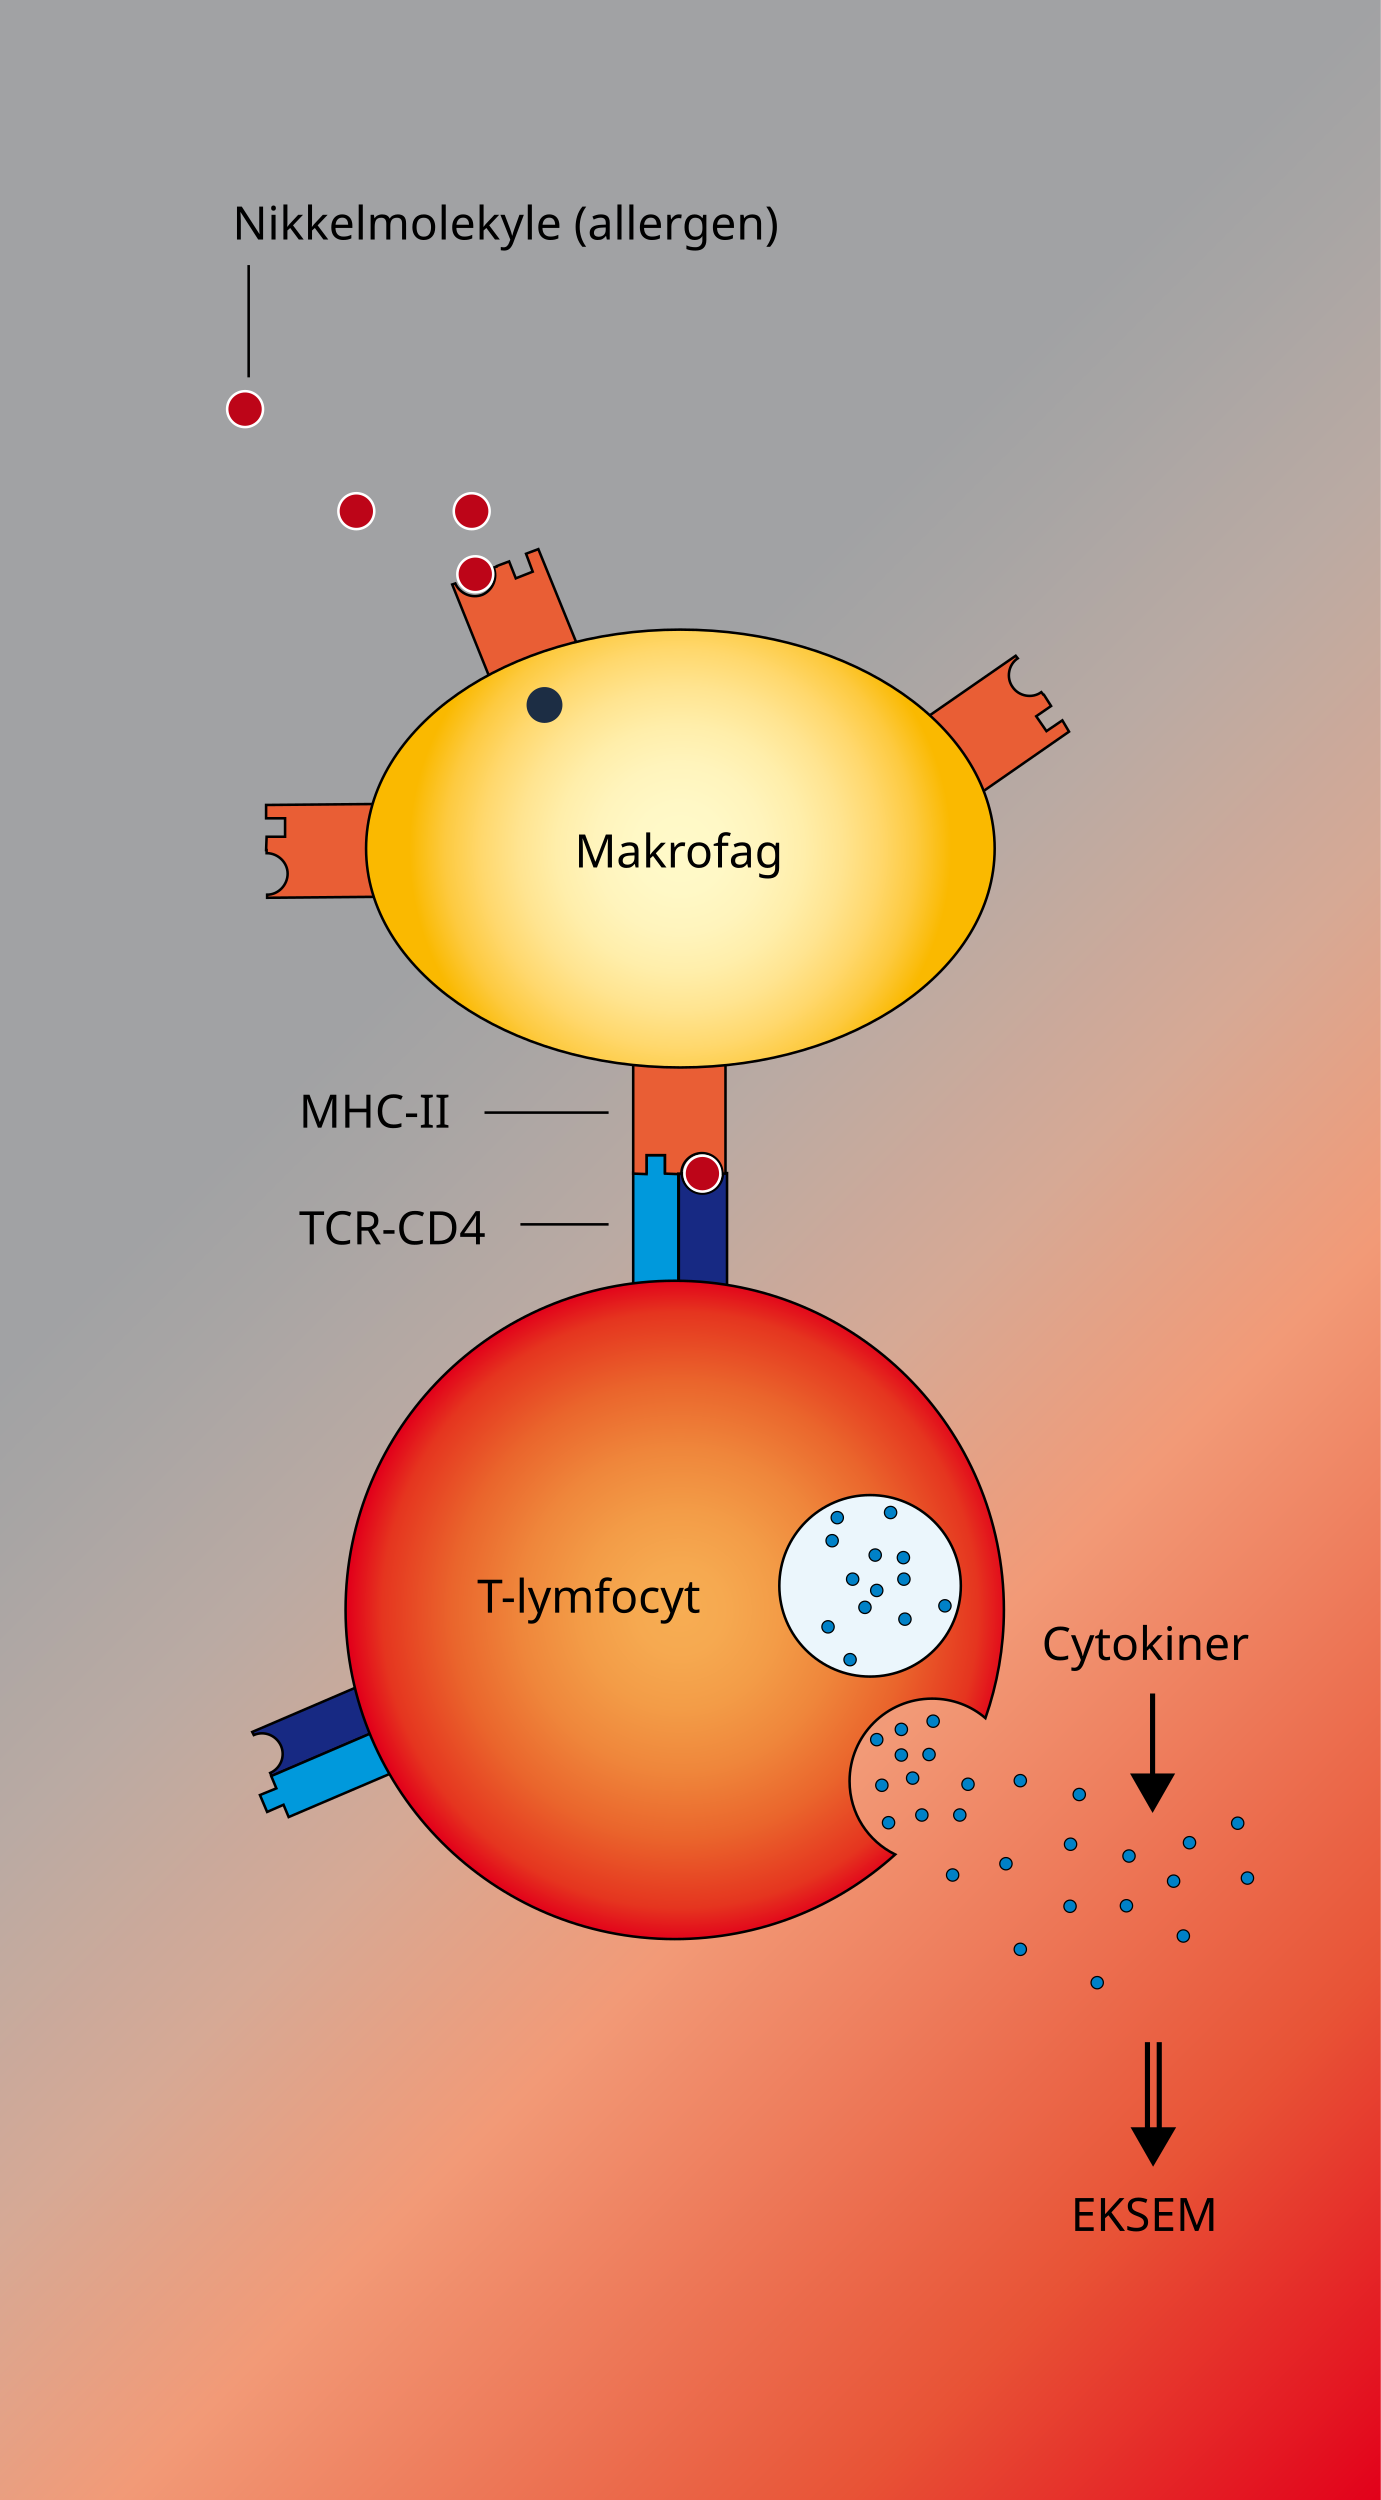
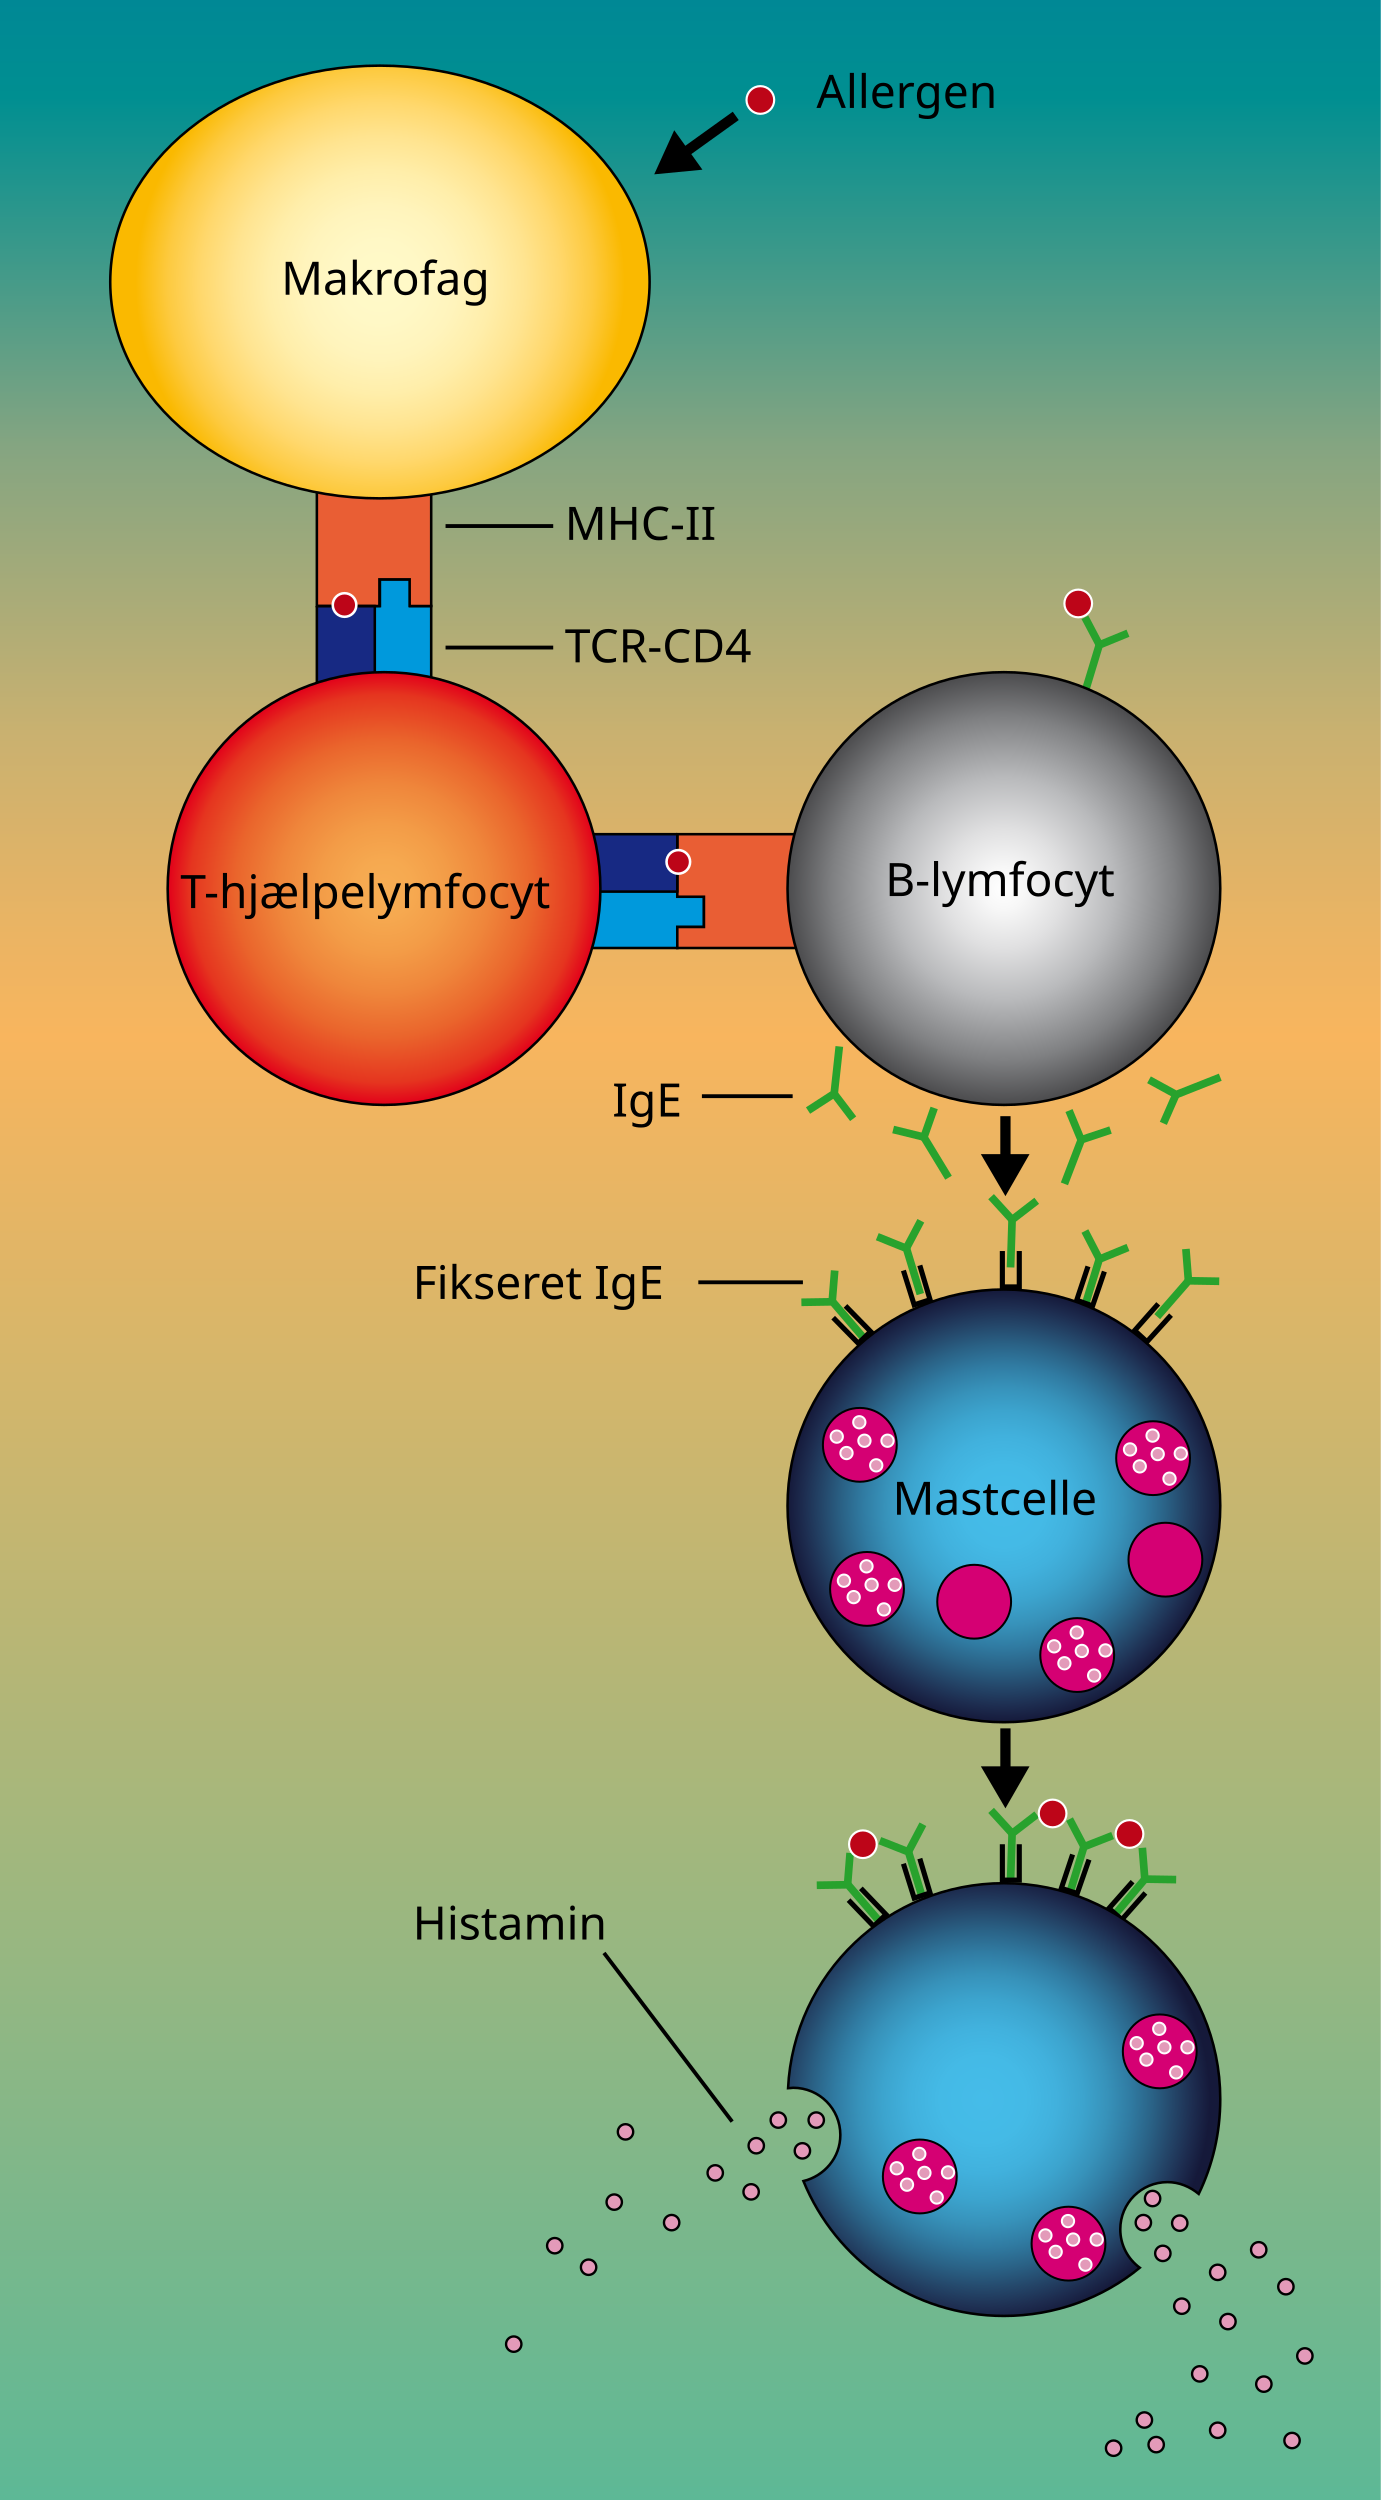
<svg xmlns="http://www.w3.org/2000/svg" version="1.1" x="0px" y="0px" viewBox="0 0 269.3 487.6" style="enable-background:new 0 0 269.3 487.6;" xml:space="preserve">
  <style type="text/css">
	.st0{fill:url(#SVGID_1_);}
- 	.st1{fill:#172983;}
- 	.st2{fill:none;stroke:#000000;stroke-width:0.5;}
- 	.st3{fill:#0099DC;}
- 	.st4{fill:#E95E35;}
- 	.st5{fill:url(#SVGID_2_);stroke:#000000;stroke-width:0.5;stroke-miterlimit:10;}
- 	.st6{fill:url(#SVGID_3_);}
- 	.st7{fill:none;stroke:#000000;stroke-width:0.5;stroke-miterlimit:10;}
- 	.st8{fill:#EBF6FC;stroke:#000000;stroke-width:0.5;}
- 	.st9{fill:#0081C7;stroke:#000000;stroke-width:0.25;}
- 	.st10{fill:#BD0518;stroke:#FFFFFF;stroke-width:0.5;}
- 	.st11{fill:#1C2D44;}
- 	.st12{fill:none;stroke:#000000;}
- 	.st13{font-family:'Verdana';}
- 	.st14{font-size:9px;}
+ 	.st1{fill:none;stroke:#28A22D;stroke-width:1.5;}
+ 	.st2{fill:#172983;stroke:#000000;stroke-width:0.5;stroke-miterlimit:10;}
+ 	.st3{fill:#0099DC;stroke:#000000;stroke-width:0.5;stroke-miterlimit:10;}
+ 	.st4{fill:#E95E34;stroke:#000000;stroke-width:0.5;stroke-miterlimit:10;}
+ 	.st5{fill:#BD0518;stroke:#FFFFFF;stroke-width:0.5;stroke-miterlimit:10;}
+ 	.st6{fill:none;stroke:#000000;}
+ 	.st7{fill:url(#SVGID_2_);stroke:#000000;stroke-width:0.5;stroke-miterlimit:10;}
+ 	.st8{font-family:'Verdana';}
+ 	.st9{font-size:9px;}
+ 	.st10{fill:url(#SVGID_3_);stroke:#000000;stroke-width:0.5;stroke-miterlimit:10;}
+ 	.st11{fill:url(#SVGID_4_);stroke:#000000;stroke-width:0.5;}
+ 	.st12{fill:url(#SVGID_5_);stroke:#000000;stroke-width:0.5;}
+ 	.st13{fill:url(#SVGID_6_);stroke:#000000;stroke-width:0.5;stroke-miterlimit:10;}
+ 	.st14{fill:url(#SVGID_7_);}
+ 	.st15{fill:none;stroke:#000000;stroke-width:0.5;}
+ 	.st16{fill:#D50073;stroke:#000000;stroke-width:0.393;}
+ 	.st17{fill:#E39AB9;stroke:#FFFFFF;stroke-width:0.393;}
+ 	.st18{fill:#E39AB9;stroke:#000000;stroke-width:0.467;}
+ 	.st19{fill:#BD0518;stroke:#FFFFFF;stroke-width:0.42;}
+ 	.st20{fill:none;stroke:#000000;stroke-width:0.75;}
+ 	.st21{fill:none;stroke:#000000;stroke-width:2;}
</style>
-   <g id="Lag_7">
-     <linearGradient id="SVGID_1_" gradientUnits="userSpaceOnUse" x1="323.858" y1="432.992" x2="-54.567" y2="54.567">
-       <stop offset="0" style="stop-color:#E2001A" />
-       <stop offset="0.138" style="stop-color:#E85336" />
-       <stop offset="0.326" style="stop-color:#F29A77" />
-       <stop offset="0.424" style="stop-color:#D6A995" />
-       <stop offset="0.523" style="stop-color:#BAAAA3" />
-       <stop offset="0.601" style="stop-color:#A8A5A4" />
-       <stop offset="0.646" style="stop-color:#A1A2A4" />
+   <g id="Lag_6">
+     <linearGradient id="SVGID_1_" gradientUnits="userSpaceOnUse" x1="134.645" y1="487.559" x2="134.645" y2="5.061706e-04">
+       <stop offset="0" style="stop-color:#5DB896" />
+       <stop offset="0.585" style="stop-color:#F8B55E" />
+       <stop offset="0.626" style="stop-color:#EBB463" />
+       <stop offset="0.707" style="stop-color:#C9B170" />
+       <stop offset="0.821" style="stop-color:#85A581" />
+       <stop offset="0.961" style="stop-color:#008F91" />
+       <stop offset="1" style="stop-color:#008895" />
    </linearGradient>
-     <rect class="st0" width="269.3" height="487.6" />
-   </g>
-   <g id="Lag_10">
-     <g>
-       <g>
-         <g>
-           <path class="st1" d="M141,228.8c0,2.2-1.8,4-4,4c-2.2,0-4-1.8-4-4h-0.6v23h9.4v-23H141z" />
-         </g>
-         <g>
-           <path class="st2" d="M141,228.8c0,2.2-1.8,4-4,4c-2.2,0-4-1.8-4-4h-0.6v23h9.4v-23H141z" />
-         </g>
-       </g>
-       <g>
-         <g>
-           <polygon class="st3" points="129.7,228.7 129.7,225.3 126.1,225.3 126.1,228.7 123.5,228.7 123.5,251.9 132.3,251.9       132.3,228.7     " />
-         </g>
-         <g>
-           <polygon class="st2" points="129.7,228.7 129.7,225.3 126.1,225.3 126.1,228.7 123.5,228.7 123.5,251.9 132.3,251.9       132.3,228.7     " />
-         </g>
-       </g>
-     </g>
-     <g>
-       <g>
-         <g>
-           <path class="st1" d="M70.4,328.7l-21.2,9.1l0.3,0.6c2.1-0.9,4.4,0.1,5.3,2.1c0.9,2.1-0.1,4.4-2.1,5.3l0,0l0.3,0.6l21.2-9.1      L70.4,328.7z" />
-         </g>
-         <g>
-           <path class="st2" d="M70.4,328.7l-21.2,9.1l0.3,0.6c2.1-0.9,4.4,0.1,5.3,2.1c0.9,2.1-0.1,4.4-2.1,5.3l0,0l0.3,0.6l21.2-9.1      L70.4,328.7z" />
-         </g>
-       </g>
-       <g>
-         <g>
-           <polygon class="st3" points="77.6,345.3 74.1,337.3 52.9,346.4 53.9,348.8 50.7,350.1 52.1,353.4 55.3,352 56.3,354.4     " />
-         </g>
-         <g>
-           <polygon class="st2" points="77.6,345.3 74.1,337.3 52.9,346.4 53.9,348.8 50.7,350.1 52.1,353.4 55.3,352 56.3,354.4     " />
-         </g>
-       </g>
-     </g>
-     <g>
-       <g>
-         <path class="st4" d="M132.3,205.8L132.3,205.8l-8.8,0v23.1l2.6,0.1l0-3.7h3.6v3.6l2.6,0.1v-0.1h0.6c0-2.2,1.8-4,4-4     c2.2,0,4,1.8,4,4h0.6v-23H132.3z" />
-       </g>
-       <g>
-         <path class="st2" d="M132.3,205.8L132.3,205.8l-8.8,0v23.1l2.6,0.1l0-3.7h3.6v3.6l2.6,0.1v-0.1h0.6c0-2.2,1.8-4,4-4     c2.2,0,4,1.8,4,4h0.6v-23H132.3z" />
-       </g>
-     </g>
-     <g>
-       <g>
-         <path class="st4" d="M207.2,140.5l-3.1,2.1l-2-2.9l2.9-2l-1.4-2.2l-0.1,0l-0.4-0.5c-1.8,1.3-4.4,0.8-5.6-1     c-1.3-1.8-0.8-4.4,1-5.6l-0.4-0.5l-18.9,13.1l5.3,7.7l0,0l5,7.2l19-13.2L207.2,140.5z" />
-       </g>
-       <g>
-         <path class="st2" d="M207.2,140.5l-3.1,2.1l-2-2.9l2.9-2l-1.4-2.2l-0.1,0l-0.4-0.5c-1.8,1.3-4.4,0.8-5.6-1     c-1.3-1.8-0.8-4.4,1-5.6l-0.4-0.5l-18.9,13.1l5.3,7.7l0,0l5,7.2l19-13.2L207.2,140.5z" />
-       </g>
-     </g>
-     <g>
-       <g>
-         <path class="st4" d="M75.1,165.6L75.1,165.6l-0.1-8.8L51.9,157l0,2.6l3.7,0l0,3.6l-3.6,0l-0.1,2.6l0.1,0l0,0.6h0     c2.2,0,4.1,1.8,4.1,4c0,2.2-1.8,4.1-4,4.1l0,0.6l23-0.2L75.1,165.6z" />
-       </g>
-       <g>
-         <path class="st2" d="M75.1,165.6L75.1,165.6l-0.1-8.8L51.9,157l0,2.6l3.7,0l0,3.6l-3.6,0l-0.1,2.6l0.1,0l0,0.6h0     c2.2,0,4.1,1.8,4.1,4c0,2.2-1.8,4.1-4,4.1l0,0.6l23-0.2L75.1,165.6z" />
-       </g>
-     </g>
-     <g>
-       <g>
-         <path class="st4" d="M113.7,128.5l-8.7-21.4l-2.4,0.9l1.3,3.5l-3.3,1.3l-1.3-3.3l-2.4,0.9l0,0.1l-0.6,0.2     c0.8,2.1-0.2,4.4-2.2,5.3c-2.1,0.8-4.4-0.2-5.3-2.2l-0.6,0.2l8.6,21.4l8.7-3.5l0,0L113.7,128.5z" />
-       </g>
-       <g>
-         <path class="st2" d="M113.7,128.5l-8.7-21.4l-2.4,0.9l1.3,3.5l-3.3,1.3l-1.3-3.3l-2.4,0.9l0,0.1l-0.6,0.2     c0.8,2.1-0.2,4.4-2.2,5.3c-2.1,0.8-4.4-0.2-5.3-2.2l-0.6,0.2l8.6,21.4l8.7-3.5l0,0L113.7,128.5z" />
-       </g>
-     </g>
-   </g>
-   <g id="Lag_9">
-     <radialGradient id="SVGID_2_" cx="132.692" cy="165.517" r="52.843" gradientUnits="userSpaceOnUse">
+     <rect y="0" class="st0" width="269.3" height="487.6" />
+   </g>
+   <g id="Lag_1">
+     <g>
+       <line class="st1" x1="211.6" y1="240.1" x2="214.5" y2="245.7" />
+       <polyline class="st1" points="220,243.3 214.4,245.6 211.7,254.4   " />
+     </g>
+     <g>
+       <line class="st1" x1="226.9" y1="219.1" x2="229.4" y2="213.4" />
+       <polyline class="st1" points="224.1,210.6 229.4,213.5 238,210.1   " />
+     </g>
+     <g>
+       <line class="st1" x1="208.5" y1="216.6" x2="210.9" y2="222.4" />
+       <polyline class="st1" points="216.6,220.4 210.9,222.3 207.6,230.9   " />
+     </g>
+     <g>
+       <line class="st1" x1="174.2" y1="220.3" x2="180.3" y2="221.8" />
+       <polyline class="st1" points="182.2,216.1 180.2,221.8 185,229.7   " />
+     </g>
+     <g>
+       <line class="st1" x1="166.4" y1="218.2" x2="162.6" y2="213.2" />
+       <polyline class="st1" points="157.6,216.6 162.7,213.3 163.7,204.1   " />
+     </g>
+     <g>
+       <line class="st1" x1="231.3" y1="243.6" x2="231.8" y2="249.9" />
+       <polyline class="st1" points="237.8,249.9 231.8,249.8 225.7,256.8   " />
+     </g>
+     <g>
+       <line class="st1" x1="162.8" y1="247.8" x2="162.3" y2="254" />
+       <polyline class="st1" points="156.3,254 162.4,253.9 168.4,260.9   " />
+     </g>
+     <g>
+       <line class="st1" x1="179.6" y1="238.1" x2="176.7" y2="243.6" />
+       <polyline class="st1" points="171.1,241.2 176.8,243.5 179.5,252.4   " />
+     </g>
+     <g>
+       <line class="st1" x1="193.3" y1="233.4" x2="197.5" y2="238" />
+       <polyline class="st1" points="202.2,234.2 197.4,237.9 197.1,247.2   " />
+     </g>
+     <g>
+       <line class="st1" x1="208.6" y1="354.8" x2="211.5" y2="360.3" />
+       <polyline class="st1" points="217,358 211.4,360.2 208.7,369.1   " />
+     </g>
+     <g>
+       <line class="st1" x1="222.8" y1="360.4" x2="223.3" y2="366.7" />
+       <polyline class="st1" points="229.4,366.6 223.3,366.5 217.3,373.6   " />
+     </g>
+     <g>
+       <line class="st1" x1="165.8" y1="361.4" x2="165.3" y2="367.7" />
+       <polyline class="st1" points="159.3,367.7 165.4,367.6 171.4,374.6   " />
+     </g>
+     <g>
+       <line class="st1" x1="180" y1="355.8" x2="177.1" y2="361.3" />
+       <polyline class="st1" points="171.6,359 177.2,361.2 179.9,370.1   " />
+     </g>
+     <g>
+       <line class="st1" x1="193.3" y1="353.1" x2="197.5" y2="357.7" />
+       <polyline class="st1" points="202.2,353.9 197.4,357.6 197.1,366.8   " />
+     </g>
+     <g>
+       <line class="st1" x1="211.6" y1="120.4" x2="214.5" y2="125.9" />
+       <polyline class="st1" points="220,123.5 214.4,125.8 211.7,134.7   " />
+     </g>
+     <g>
+       <polyline class="st2" points="73.3,118.2 73.3,135.7 61.8,135.7 61.8,118.2   " />
+       <polygon class="st3" points="73.1,135.7 84.1,135.7 84.1,118.2 80,118.2 80,113 74.1,113 74.1,118.2 73.1,118.2   " />
+       <polygon class="st4" points="74,113 79.9,113 79.9,118.2 84.1,118.2 84.1,93.9 61.8,93.9 61.8,118.2 74,118.2   " />
+       <line class="st2" x1="61.8" y1="118.2" x2="73.3" y2="118.2" />
+       <circle class="st5" cx="67.2" cy="118" r="2.3" />
+     </g>
+     <g>
+       <polyline class="st2" points="132.1,174.1 114.6,174.1 114.6,162.7 132.1,162.7   " />
+       <polygon class="st3" points="114.6,173.9 114.6,184.9 132.1,184.9 132.1,180.8 137.3,180.8 137.3,174.9 132.1,174.9 132.1,173.9       " />
+       <polygon class="st4" points="137.3,174.9 137.3,180.8 132.1,180.8 132.1,184.9 156.3,184.9 156.3,162.7 132.1,162.7 132.1,174.9       " />
+       <line class="st2" x1="132.1" y1="162.7" x2="132.1" y2="174.1" />
+       <circle class="st5" cx="132.3" cy="168.1" r="2.3" />
+     </g>
+   </g>
+   <g id="Lag_4">
+     <polyline class="st6" points="198.8,244 198.8,251 195.5,251 195.5,244  " />
+     <polyline class="st6" points="179.4,246.8 181.4,253.5 178.3,254.5 176.2,247.8  " />
+     <polyline class="st6" points="164.9,254.7 169.8,259.7 167.4,262 162.5,257  " />
+     <polyline class="st6" points="212.2,247 210,253.6 213.1,254.7 215.4,248  " />
+     <polyline class="st6" points="225.9,254.3 221.3,259.5 223.7,261.7 228.4,256.5  " />
+     <polyline class="st6" points="198.8,359.7 198.8,366.7 195.5,366.7 195.5,359.7  " />
+     <polyline class="st6" points="179.4,362.5 181.4,369.2 178.3,370.2 176.2,363.5  " />
+     <polyline class="st6" points="167.9,368.3 172.8,373.4 170.4,375.7 165.5,370.6  " />
+     <polyline class="st6" points="209.2,361.7 207,368.3 210.1,369.3 212.4,362.7  " />
+     <polyline class="st6" points="220.9,367 216.3,372.2 218.8,374.4 223.4,369.2  " />
+   </g>
+   <g id="Lag_2">
+     <radialGradient id="SVGID_2_" cx="74.949" cy="173.3" r="42.202" gradientUnits="userSpaceOnUse">
+       <stop offset="0" style="stop-color:#F7AD53" />
+       <stop offset="0.132" style="stop-color:#F6A950" />
+       <stop offset="0.299" style="stop-color:#F39C47" />
+       <stop offset="0.486" style="stop-color:#EF863B" />
+       <stop offset="0.687" style="stop-color:#EA652C" />
+       <stop offset="0.897" style="stop-color:#E5351F" />
+       <stop offset="1" style="stop-color:#E2001A" />
+     </radialGradient>
+     <circle class="st7" cx="74.9" cy="173.3" r="42.2" />
+     <text transform="matrix(1 0 0 1 35.1709 177.1068)" class="st8 st9">T-hjælpelymfocyt</text>
+     <radialGradient id="SVGID_3_" cx="195.766" cy="173.3" r="42.202" gradientUnits="userSpaceOnUse">
+       <stop offset="0" style="stop-color:#FFFFFF" />
+       <stop offset="9.902336e-02" style="stop-color:#F7F7F7" />
+       <stop offset="0.277" style="stop-color:#E0E0E1" />
+       <stop offset="0.512" style="stop-color:#B9BABC" />
+       <stop offset="0.793" style="stop-color:#7F8082" />
+       <stop offset="1" style="stop-color:#4B4B4D" />
+     </radialGradient>
+     <circle class="st10" cx="195.8" cy="173.3" r="42.2" />
+     <text transform="matrix(1 0 0 1 172.654 174.7734)" class="st8 st9">B-lymfocyt</text>
+     <radialGradient id="SVGID_4_" cx="195.766" cy="293.747" r="42.202" gradientUnits="userSpaceOnUse">
+       <stop offset="0" style="stop-color:#45BCE9" />
+       <stop offset="0.189" style="stop-color:#44BAE6" />
+       <stop offset="0.323" style="stop-color:#41B1DD" />
+       <stop offset="0.441" style="stop-color:#3CA4CE" />
+       <stop offset="0.549" style="stop-color:#3792BA" />
+       <stop offset="0.651" style="stop-color:#307BA2" />
+       <stop offset="0.747" style="stop-color:#2A6286" />
+       <stop offset="0.84" style="stop-color:#244669" />
+       <stop offset="0.928" style="stop-color:#1D2C4F" />
+       <stop offset="1" style="stop-color:#15193A" />
+     </radialGradient>
+     <circle class="st11" cx="195.8" cy="293.7" r="42.2" />
+     <radialGradient id="SVGID_5_" cx="195.766" cy="409.484" r="8.176" gradientUnits="userSpaceOnUse">
+       <stop offset="0" style="stop-color:#FFFFFF" />
+       <stop offset="1" style="stop-color:#000000" />
+     </radialGradient>
+     <circle class="st12" cx="195.8" cy="409.5" r="8.2" />
+     <text transform="matrix(1 0 0 1 176.9873 390.959)" class="st8 st9">T-hjælpe</text>
+     <radialGradient id="SVGID_6_" cx="74.138" cy="55.03" r="47.688" gradientUnits="userSpaceOnUse">
      <stop offset="0" style="stop-color:#FFFAC9" />
      <stop offset="0.164" style="stop-color:#FFF8C6" />
      <stop offset="0.314" style="stop-color:#FFF4BC" />
      <stop offset="0.457" style="stop-color:#FFEEAA" />
      <stop offset="0.597" style="stop-color:#FFE490" />
      <stop offset="0.734" style="stop-color:#FFD86D" />
      <stop offset="0.868" style="stop-color:#FDCA40" />
      <stop offset="1" style="stop-color:#FAB900" />
    </radialGradient>
-     <ellipse class="st5" cx="132.7" cy="165.5" rx="61.3" ry="42.7" />
-   </g>
-   <g id="Lag_1">
+     <ellipse class="st13" cx="74.1" cy="55" rx="52.6" ry="42.2" />
+     <text transform="matrix(1 0 0 1 54.8413 57.4798)" class="st8 st9">Makrofag</text>
    <g>
      <g>
-         <radialGradient id="SVGID_3_" cx="132.641" cy="314.016" r="64.779" gradientUnits="userSpaceOnUse">
-           <stop offset="0" style="stop-color:#F7AD53" />
-           <stop offset="0.132" style="stop-color:#F6A950" />
-           <stop offset="0.299" style="stop-color:#F39C47" />
-           <stop offset="0.486" style="stop-color:#EF863B" />
-           <stop offset="0.687" style="stop-color:#EA652C" />
-           <stop offset="0.897" style="stop-color:#E5351F" />
-           <stop offset="1" style="stop-color:#E2001A" />
+         <radialGradient id="SVGID_7_" cx="191.695" cy="409.485" r="44.284" gradientUnits="userSpaceOnUse">
+           <stop offset="0" style="stop-color:#45BCE9" />
+           <stop offset="0.189" style="stop-color:#44BAE6" />
+           <stop offset="0.323" style="stop-color:#41B1DD" />
+           <stop offset="0.441" style="stop-color:#3CA4CE" />
+           <stop offset="0.549" style="stop-color:#3792BA" />
+           <stop offset="0.651" style="stop-color:#307BA2" />
+           <stop offset="0.747" style="stop-color:#2A6286" />
+           <stop offset="0.84" style="stop-color:#244669" />
+           <stop offset="0.928" style="stop-color:#1D2C4F" />
+           <stop offset="1" style="stop-color:#15193A" />
        </radialGradient>
-         <path class="st6" d="M165.7,347.4c0-8.9,7.2-16.1,16.1-16.1c4,0,7.6,1.4,10.4,3.8c2.3-6.6,3.6-13.7,3.6-21.1     c0-35.5-28.8-64.2-64.2-64.2c-35.5,0-64.2,28.8-64.2,64.2s28.8,64.2,64.2,64.2c16.5,0,31.6-6.2,43-16.5     C169.3,359.1,165.7,353.7,165.7,347.4z" />
+         <path class="st14" d="M195.8,367.3c-22.6,0-41,17.7-42.1,40c0.3,0,0.7-0.1,1-0.1c5.1,0,9.2,4.1,9.2,9.2c0,4.4-3.1,8-7.2,9     c6.3,15.4,21.4,26.3,39.1,26.3c10,0,19.3-3.5,26.5-9.4c-2.3-1.7-3.8-4.4-3.8-7.5c0-5.1,4.1-9.2,9.2-9.2c2.3,0,4.4,0.9,6.1,2.3     c2.7-5.6,4.2-11.8,4.2-18.5C238,386.2,219.1,367.3,195.8,367.3z" />
      </g>
      <g>
-         <path class="st7" d="M165.7,347.4c0-8.9,7.2-16.1,16.1-16.1c4,0,7.6,1.4,10.4,3.8c2.3-6.6,3.6-13.7,3.6-21.1     c0-35.5-28.8-64.2-64.2-64.2c-35.5,0-64.2,28.8-64.2,64.2s28.8,64.2,64.2,64.2c16.5,0,31.6-6.2,43-16.5     C169.3,359.1,165.7,353.7,165.7,347.4z" />
+         <path class="st15" d="M195.8,367.3c-22.6,0-41,17.7-42.1,40c0.3,0,0.7-0.1,1-0.1c5.1,0,9.2,4.1,9.2,9.2c0,4.4-3.1,8-7.2,9     c6.3,15.4,21.4,26.3,39.1,26.3c10,0,19.3-3.5,26.5-9.4c-2.3-1.7-3.8-4.4-3.8-7.5c0-5.1,4.1-9.2,9.2-9.2c2.3,0,4.4,0.9,6.1,2.3     c2.7-5.6,4.2-11.8,4.2-18.5C238,386.2,219.1,367.3,195.8,367.3z" />
      </g>
    </g>
-   </g>
-   <g id="Lag_2">
- </g>
-   <g id="Lag_3">
-     <circle class="st8" cx="169.7" cy="309.3" r="17.7" />
-   </g>
-   <g id="Lag_4">
-     <circle class="st9" cx="176.5" cy="315.8" r="1.2" />
-     <circle class="st9" cx="176.3" cy="308" r="1.2" />
-     <circle class="st9" cx="171" cy="310.2" r="1.2" />
-     <circle class="st9" cx="170.7" cy="303.3" r="1.2" />
-     <circle class="st9" cx="166.3" cy="308" r="1.2" />
-     <circle class="st9" cx="168.7" cy="313.5" r="1.2" />
-     <circle class="st9" cx="161.5" cy="317.3" r="1.2" />
-     <circle class="st9" cx="165.8" cy="323.7" r="1.2" />
-     <circle class="st9" cx="176.2" cy="303.8" r="1.2" />
-     <circle class="st9" cx="173.7" cy="295" r="1.2" />
-     <circle class="st9" cx="163.3" cy="296" r="1.2" />
-     <circle class="st9" cx="162.3" cy="300.5" r="1.2" />
-     <circle class="st9" cx="184.3" cy="313.2" r="1.2" />
-     <circle class="st9" cx="182" cy="335.7" r="1.2" />
-     <circle class="st9" cx="175.8" cy="337.3" r="1.2" />
-     <circle class="st9" cx="181.2" cy="342.2" r="1.2" />
-     <circle class="st9" cx="178" cy="346.8" r="1.2" />
-     <circle class="st9" cx="179.8" cy="354" r="1.2" />
-     <circle class="st9" cx="187.2" cy="354" r="1.2" />
-     <circle class="st9" cx="188.8" cy="348" r="1.2" />
-     <circle class="st9" cx="199" cy="347.3" r="1.2" />
-     <circle class="st9" cx="210.5" cy="350" r="1.2" />
-     <circle class="st9" cx="208.8" cy="359.7" r="1.2" />
-     <circle class="st9" cx="220.2" cy="362" r="1.2" />
-     <circle class="st9" cx="219.7" cy="371.7" r="1.2" />
-     <circle class="st9" cx="228.9" cy="366.9" r="1.2" />
-     <circle class="st9" cx="230.8" cy="377.6" r="1.2" />
-     <circle class="st9" cx="232" cy="359.4" r="1.2" />
-     <circle class="st9" cx="241.4" cy="355.6" r="1.2" />
-     <circle class="st9" cx="243.3" cy="366.3" r="1.2" />
-     <circle class="st9" cx="175.8" cy="342.3" r="1.2" />
-     <circle class="st9" cx="171" cy="339.3" r="1.2" />
-     <circle class="st9" cx="172" cy="348.2" r="1.2" />
-     <circle class="st9" cx="173.3" cy="355.5" r="1.2" />
-     <circle class="st9" cx="185.8" cy="365.7" r="1.2" />
-     <circle class="st9" cx="196.2" cy="363.5" r="1.2" />
-     <circle class="st9" cx="199" cy="380.2" r="1.2" />
-     <circle class="st9" cx="208.7" cy="371.8" r="1.2" />
-     <circle class="st9" cx="214" cy="386.7" r="1.2" />
-     <circle class="st10" cx="137" cy="228.9" r="3.5" />
-     <circle class="st11" cx="106.2" cy="137.5" r="3.5" />
-     <circle class="st10" cx="92.7" cy="112" r="3.5" />
-     <circle class="st10" cx="92" cy="99.7" r="3.5" />
-     <circle class="st10" cx="69.5" cy="99.7" r="3.5" />
-     <circle class="st10" cx="47.8" cy="79.8" r="3.5" />
-   </g>
-   <g id="pile">
-     <g>
-       <line class="st12" x1="224.8" y1="330.3" x2="224.8" y2="350.7" />
-       <polygon points="229.2,345.9 224.8,353.6 220.4,345.9   " />
-     </g>
-     <g>
-       <line class="st12" x1="223.8" y1="398.3" x2="223.8" y2="418.7" />
-       <line class="st12" x1="226.1" y1="398.3" x2="226.1" y2="418.7" />
-     </g>
-     <polygon points="229.4,414.9 224.9,422.6 220.5,414.9  " />
-     <line class="st2" x1="101.5" y1="238.8" x2="118.7" y2="238.8" />
-     <line class="st2" x1="94.5" y1="217" x2="118.7" y2="217" />
-     <line class="st2" x1="48.5" y1="51.7" x2="48.5" y2="73.6" />
+     <g>
+       <circle class="st16" cx="167.7" cy="281.8" r="7.2" />
+       <circle class="st17" cx="168.6" cy="281" r="1.2" />
+       <circle class="st17" cx="167.6" cy="277.4" r="1.2" />
+       <circle class="st17" cx="163.2" cy="280.2" r="1.2" />
+       <circle class="st17" cx="165.1" cy="283.4" r="1.2" />
+       <circle class="st17" cx="170.9" cy="285.8" r="1.2" />
+       <circle class="st17" cx="173.1" cy="281" r="1.2" />
+     </g>
+     <g>
+       <circle class="st16" cx="169.1" cy="309.9" r="7.2" />
+       <circle class="st17" cx="170" cy="309.1" r="1.2" />
+       <circle class="st17" cx="169" cy="305.5" r="1.2" />
+       <circle class="st17" cx="164.6" cy="308.3" r="1.2" />
+       <circle class="st17" cx="166.5" cy="311.5" r="1.2" />
+       <circle class="st17" cx="172.4" cy="313.9" r="1.2" />
+       <circle class="st17" cx="174.5" cy="309.1" r="1.2" />
+     </g>
+     <g>
+       <circle class="st16" cx="224.9" cy="284.4" r="7.2" />
+       <circle class="st17" cx="225.8" cy="283.6" r="1.2" />
+       <circle class="st17" cx="224.8" cy="280" r="1.2" />
+       <circle class="st17" cx="220.4" cy="282.7" r="1.2" />
+       <circle class="st17" cx="222.3" cy="286" r="1.2" />
+       <circle class="st17" cx="228.1" cy="288.4" r="1.2" />
+       <circle class="st17" cx="230.3" cy="283.5" r="1.2" />
+     </g>
+     <g>
+       <circle class="st16" cx="210.1" cy="322.8" r="7.2" />
+       <circle class="st17" cx="211" cy="322" r="1.2" />
+       <circle class="st17" cx="210" cy="318.4" r="1.2" />
+       <circle class="st17" cx="205.6" cy="321.1" r="1.2" />
+       <circle class="st17" cx="207.6" cy="324.4" r="1.2" />
+       <circle class="st17" cx="213.4" cy="326.8" r="1.2" />
+       <circle class="st17" cx="215.6" cy="321.9" r="1.2" />
+     </g>
+     <g>
+       <circle class="st16" cx="226.2" cy="400.1" r="7.2" />
+       <circle class="st17" cx="227.1" cy="399.3" r="1.2" />
+       <circle class="st17" cx="226.1" cy="395.7" r="1.2" />
+       <circle class="st17" cx="221.7" cy="398.5" r="1.2" />
+       <circle class="st17" cx="223.6" cy="401.7" r="1.2" />
+       <circle class="st17" cx="229.4" cy="404.2" r="1.2" />
+       <circle class="st17" cx="231.6" cy="399.3" r="1.2" />
+     </g>
+     <g>
+       <circle class="st16" cx="179.4" cy="424.5" r="7.2" />
+       <circle class="st17" cx="180.3" cy="423.8" r="1.2" />
+       <circle class="st17" cx="179.3" cy="420.1" r="1.2" />
+       <circle class="st17" cx="174.9" cy="422.9" r="1.2" />
+       <circle class="st17" cx="176.9" cy="426.1" r="1.2" />
+       <circle class="st17" cx="182.7" cy="428.6" r="1.2" />
+       <circle class="st17" cx="184.9" cy="423.7" r="1.2" />
+     </g>
+     <g>
+       <circle class="st16" cx="208.4" cy="437.6" r="7.2" />
+       <circle class="st17" cx="209.3" cy="436.8" r="1.2" />
+       <circle class="st17" cx="208.3" cy="433.2" r="1.2" />
+       <circle class="st17" cx="203.9" cy="436" r="1.2" />
+       <circle class="st17" cx="205.9" cy="439.2" r="1.2" />
+       <circle class="st17" cx="211.7" cy="441.7" r="1.2" />
+       <circle class="st17" cx="213.9" cy="436.8" r="1.2" />
+     </g>
+     <circle class="st18" cx="230.1" cy="433.6" r="1.5" />
+     <circle class="st18" cx="223" cy="433.5" r="1.5" />
+     <circle class="st18" cx="224.8" cy="428.8" r="1.5" />
+     <circle class="st18" cx="226.8" cy="439.5" r="1.5" />
+     <circle class="st18" cx="159.2" cy="413.5" r="1.5" />
+     <circle class="st18" cx="156.5" cy="419.5" r="1.5" />
+     <circle class="st18" cx="151.8" cy="413.5" r="1.5" />
+     <circle class="st18" cx="147.5" cy="418.5" r="1.5" />
+     <circle class="st18" cx="146.5" cy="427.5" r="1.5" />
+     <circle class="st18" cx="139.5" cy="423.8" r="1.5" />
+     <circle class="st18" cx="131" cy="433.5" r="1.5" />
+     <circle class="st18" cx="119.8" cy="429.5" r="1.5" />
+     <circle class="st18" cx="114.8" cy="442.2" r="1.5" />
+     <circle class="st18" cx="108.2" cy="438" r="1.5" />
+     <circle class="st18" cx="100.2" cy="457.2" r="1.5" />
+     <circle class="st18" cx="122" cy="415.8" r="1.5" />
+     <circle class="st18" cx="230.5" cy="449.8" r="1.5" />
+     <circle class="st18" cx="237.5" cy="443.2" r="1.5" />
+     <circle class="st18" cx="239.5" cy="452.8" r="1.5" />
+     <circle class="st18" cx="250.8" cy="446" r="1.5" />
+     <circle class="st18" cx="254.5" cy="459.5" r="1.5" />
+     <circle class="st18" cx="246.5" cy="465" r="1.5" />
+     <circle class="st18" cx="252" cy="476" r="1.5" />
+     <circle class="st18" cx="234" cy="463" r="1.5" />
+     <circle class="st18" cx="237.5" cy="474" r="1.5" />
+     <circle class="st18" cx="225.5" cy="476.8" r="1.5" />
+     <circle class="st18" cx="223.2" cy="472" r="1.5" />
+     <circle class="st18" cx="217.2" cy="477.5" r="1.5" />
+     <circle class="st18" cx="245.5" cy="438.8" r="1.5" />
+     <circle class="st16" cx="227.3" cy="304.2" r="7.2" />
+     <circle class="st16" cx="190" cy="312.4" r="7.2" />
+     <circle class="st19" cx="148.3" cy="19.5" r="2.7" />
+     <circle class="st19" cx="210.3" cy="117.7" r="2.7" />
+     <circle class="st19" cx="168.3" cy="359.7" r="2.7" />
+     <circle class="st19" cx="205.3" cy="353.7" r="2.7" />
+     <circle class="st19" cx="220.3" cy="357.7" r="2.7" />
+   </g>
+   <g id="streger">
+     <path class="st20" d="M121.7,31.6" />
+     <path class="st20" d="M143.4,21.1" />
+     <line class="st20" x1="86.9" y1="102.6" x2="107.9" y2="102.6" />
+     <line class="st20" x1="86.9" y1="126.3" x2="107.9" y2="126.3" />
+     <line class="st20" x1="136.9" y1="213.8" x2="154.6" y2="213.8" />
+     <line class="st20" x1="136.2" y1="250.1" x2="156.6" y2="250.1" />
+     <line class="st20" x1="117.8" y1="380.9" x2="142.8" y2="413.8" />
+     <g>
+       <line class="st21" x1="196.1" y1="228.1" x2="196.1" y2="217.7" />
+       <polygon points="191.3,225.1 196.1,233.3 200.8,225.1   " />
+     </g>
+     <g>
+       <line class="st21" x1="131.8" y1="31" x2="143.5" y2="22.6" />
+       <polygon points="131.5,25.4 127.6,34 137,33.1   " />
+     </g>
+     <g>
+       <line class="st21" x1="196.1" y1="347.5" x2="196.1" y2="337.1" />
+       <polygon points="191.3,344.5 196.1,352.7 200.8,344.5   " />
+     </g>
  </g>
  <g id="txt">
-     <text transform="matrix(1 0 0 1 45.3447 46.7192)" class="st13 st14">Nikkelmolekyle (allergen)</text>
-     <text transform="matrix(1 0 0 1 203.1816 323.7544)" class="st13 st14">Cytokiner</text>
-     <text transform="matrix(1 0 0 1 208.8418 435.1265)" class="st13 st14">EKSEM</text>
-     <text transform="matrix(1 0 0 1 93.0566 314.5311)" class="st13 st14">T-lymfocyt</text>
-     <text transform="matrix(1 0 0 1 112.0566 169.191)" class="st13 st14">Makrofag</text>
-     <text transform="matrix(1 0 0 1 58.3062 219.9404)" class="st13 st14">MHC-II</text>
-     <text transform="matrix(1 0 0 1 58.3062 242.6895)" class="st13 st14">TCR-CD4</text>
+     <text transform="matrix(1 0 0 1 174.0811 295.4388)" class="st8 st9">Mastcelle</text>
+     <text transform="matrix(1 0 0 1 159.2373 21.0532)" class="st8 st9">Allergen</text>
+     <text transform="matrix(1 0 0 1 80.4893 253.3418)" class="st8 st9">Fikseret IgE</text>
+     <text transform="matrix(1 0 0 1 80.4893 378.289)" class="st8 st9">Histamin</text>
+     <text transform="matrix(1 0 0 1 119.4209 217.7632)" class="st8 st9">IgE</text>
+     <text transform="matrix(1 0 0 1 110.1582 129.1845)" class="st8 st9">TCR-CD4</text>
+     <text transform="matrix(1 0 0 1 110.1582 105.29)" class="st8 st9">MHC-II</text>
  </g>
</svg>
